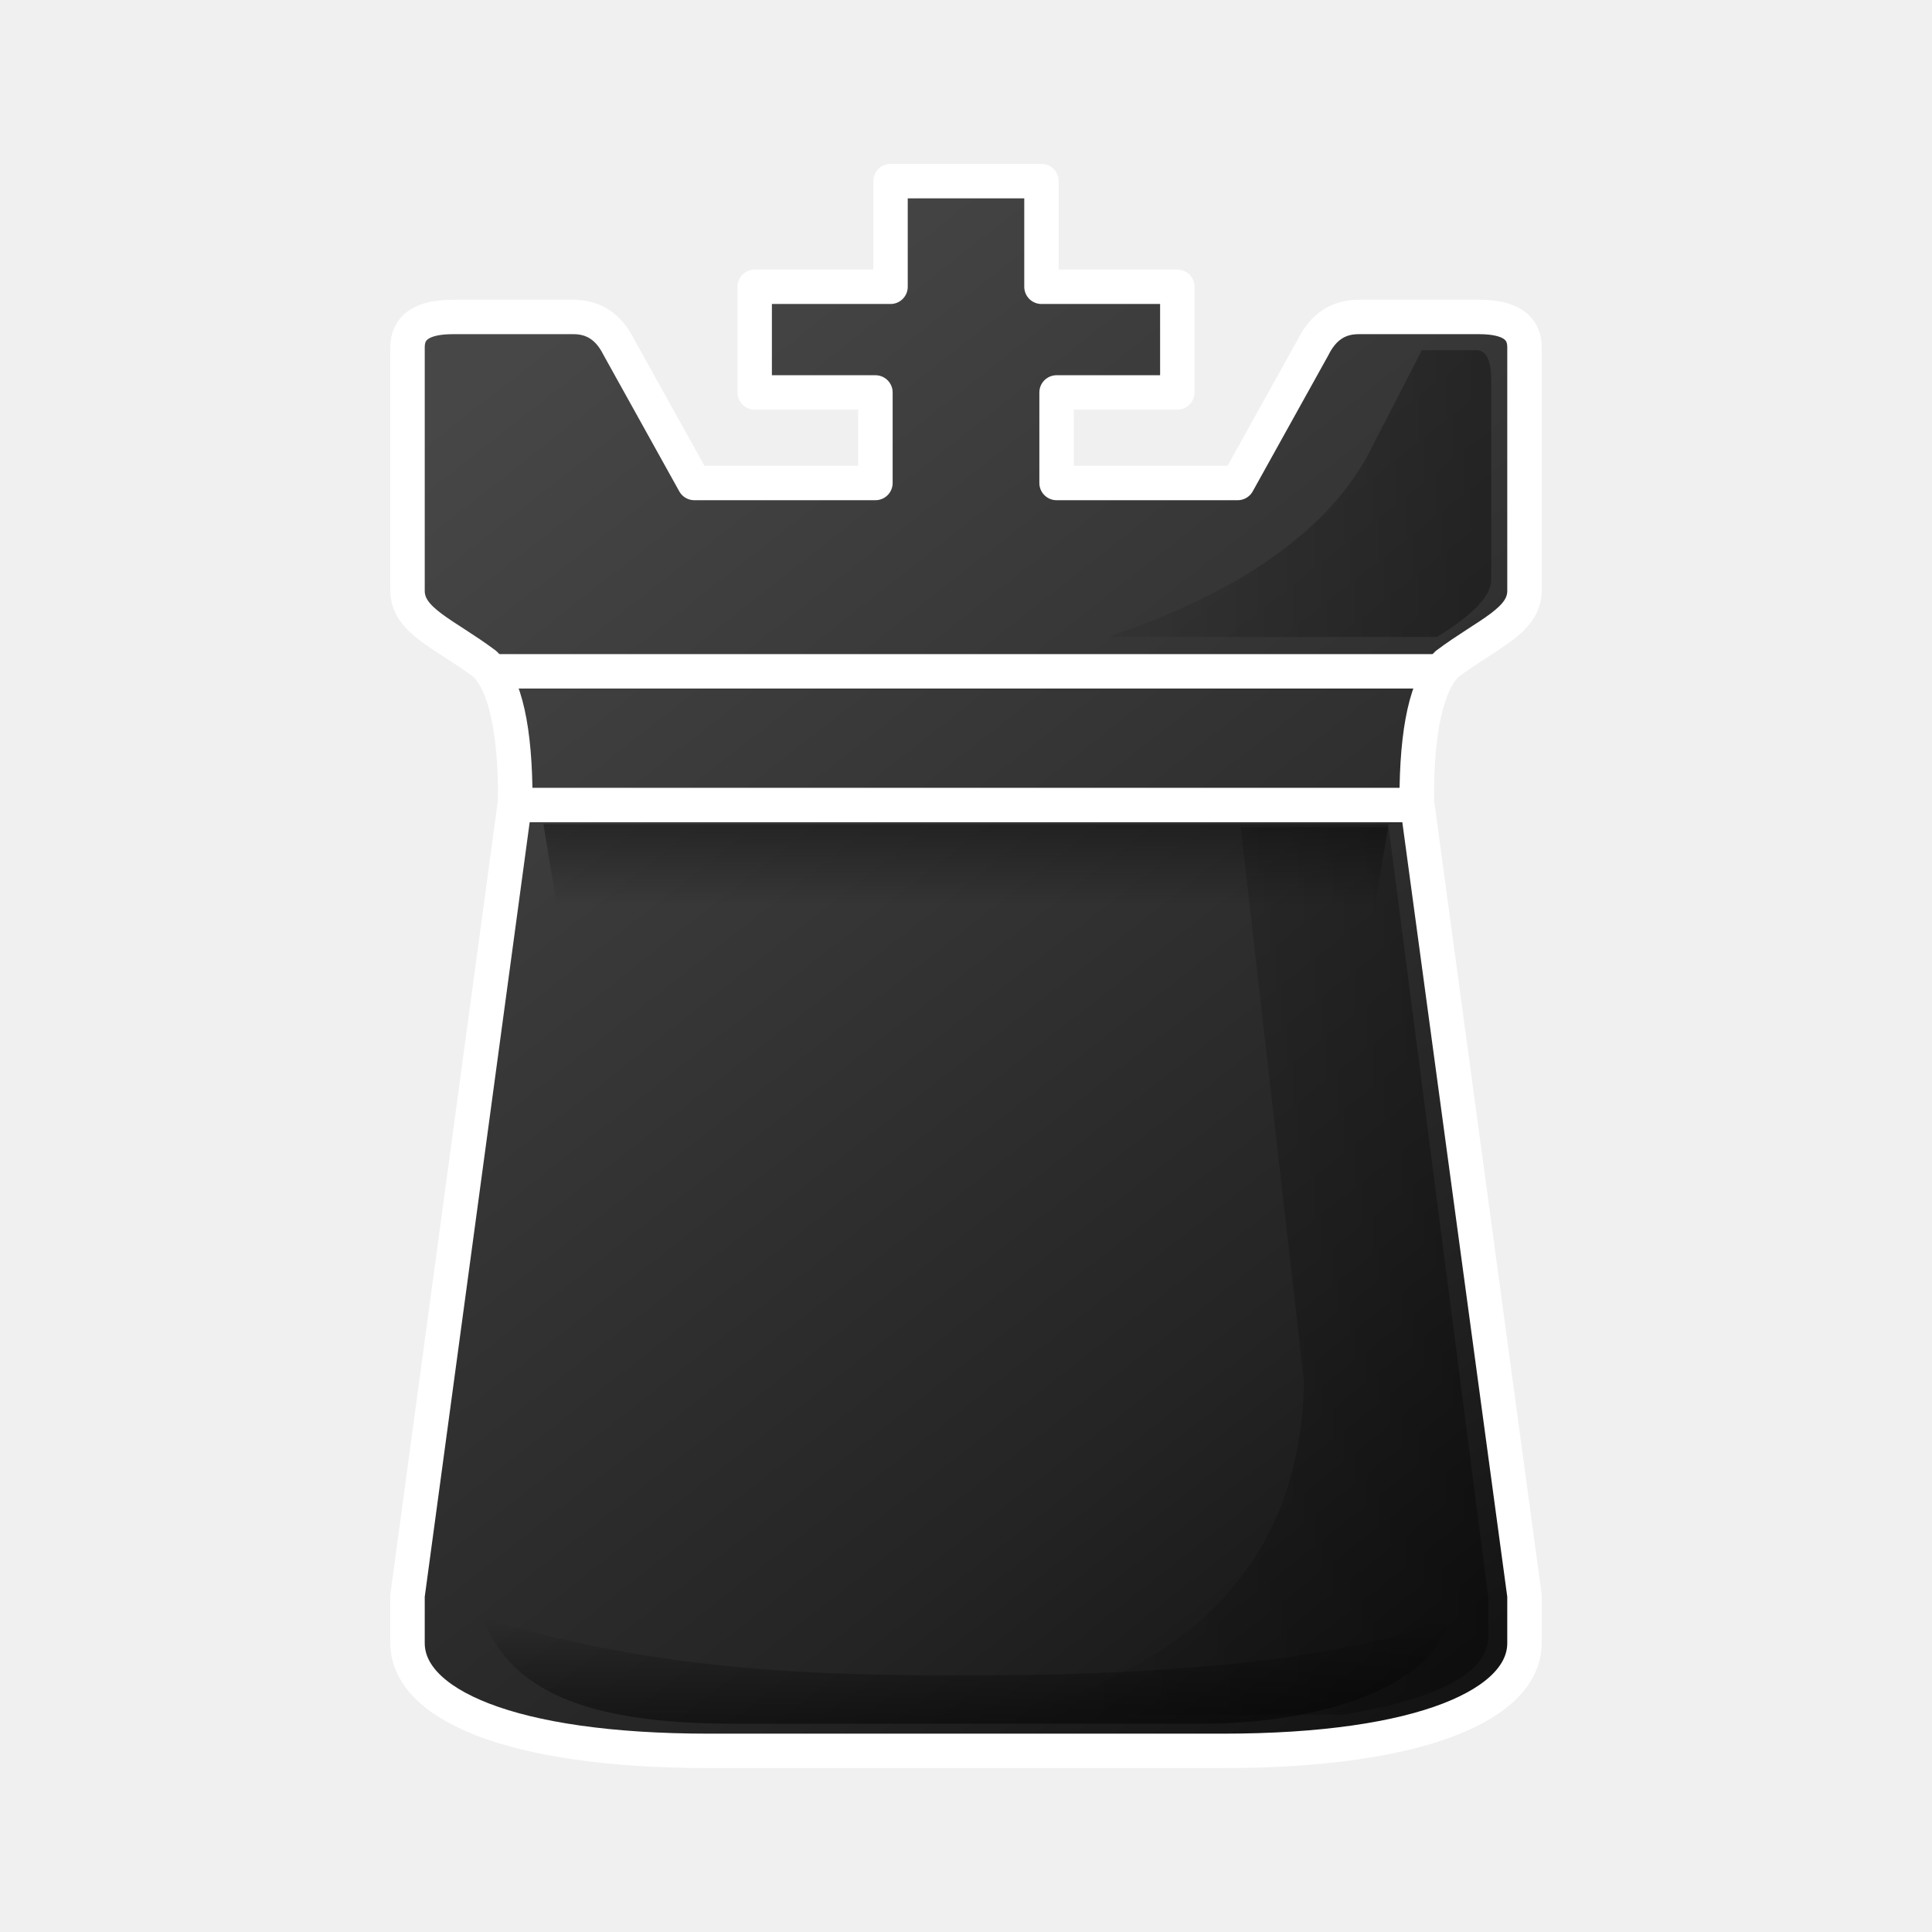
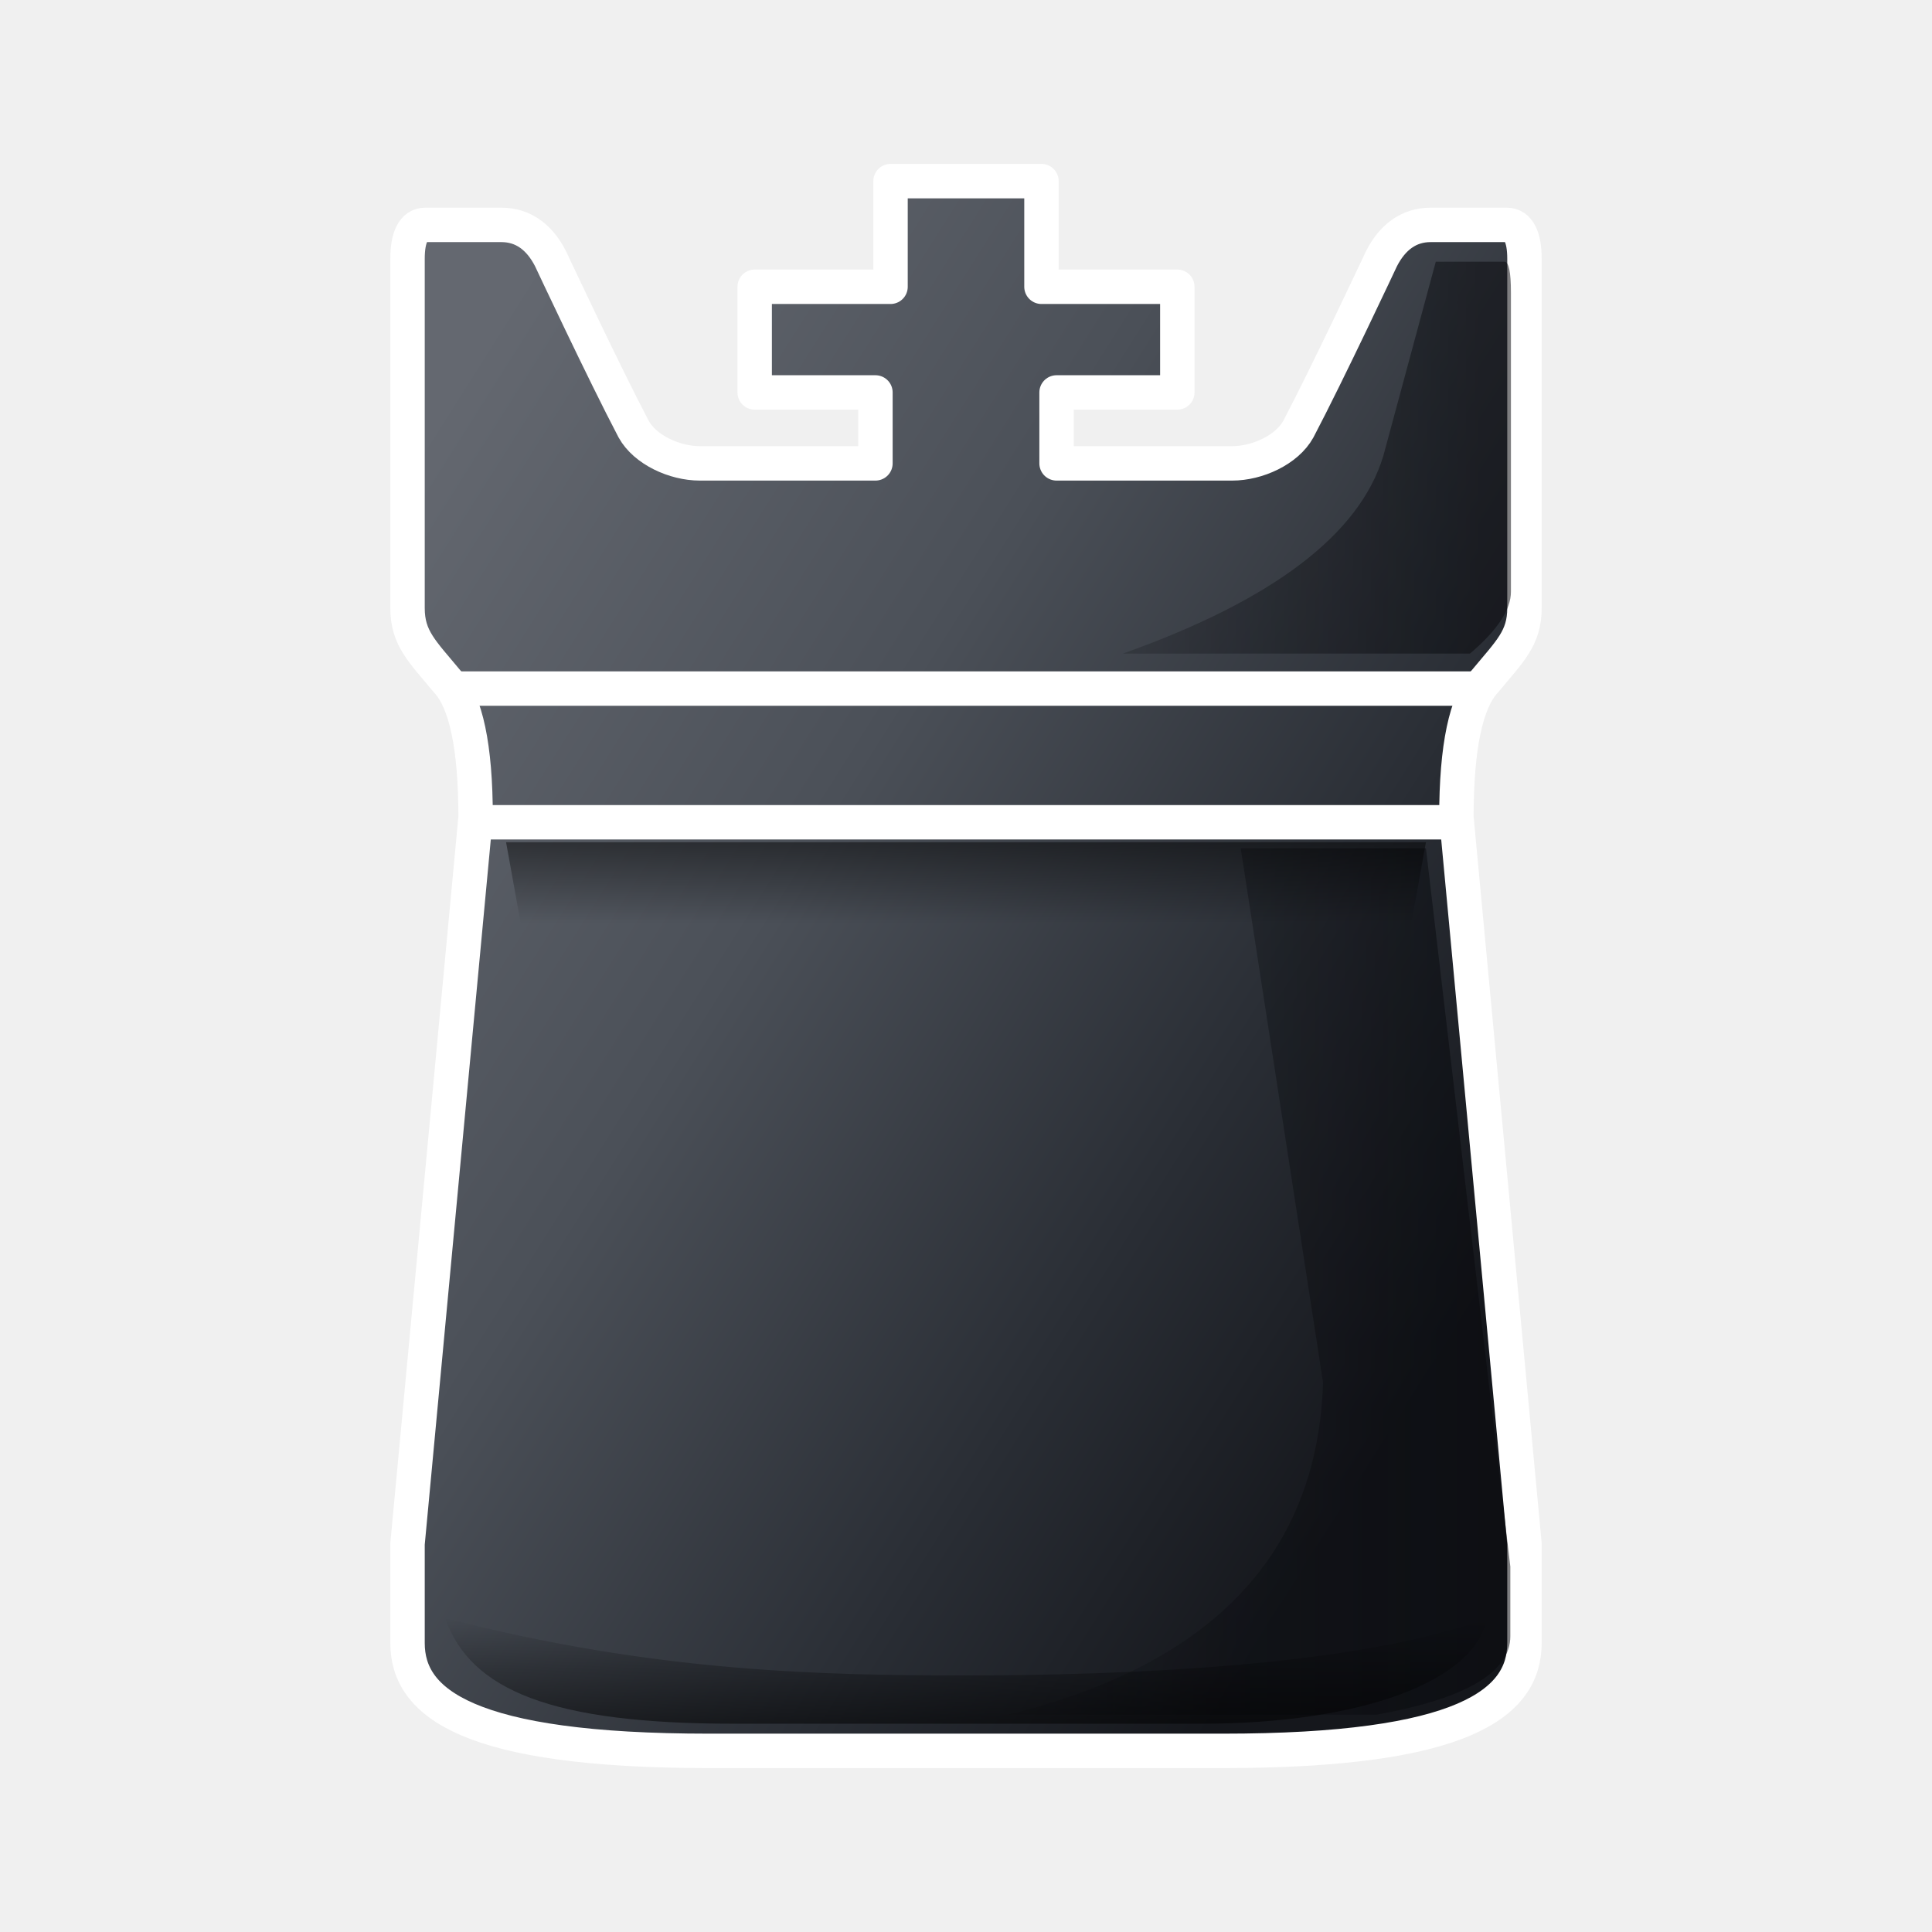
<svg xmlns="http://www.w3.org/2000/svg" width="64" height="64" viewBox="0 0 64 64">
  <defs>
-     <linearGradient id="surface" gradientUnits="userSpaceOnUse" x1="18" y1="11" x2="51" y2="53">
-       <stop offset="0" stop-color="#474747" />
-       <stop offset=".40" stop-color="#353535" />
-       <stop offset=".76" stop-color="#242424" />
-       <stop offset="1" stop-color="#141414" />
+     <linearGradient id="surface" gradientUnits="userSpaceOnUse" x1="13" y1="16" x2="51" y2="40">
+       <stop offset="0" stop-color="#646870" />
+       <stop offset=".40" stop-color="#4B5058" />
+       <stop offset=".76" stop-color="#292D34" />
+       <stop offset="1" stop-color="#15171C" />
    </linearGradient>
-     <linearGradient id="side-depth" gradientUnits="userSpaceOnUse" x1="34" y1="19" x2="49" y2="19">
-       <stop offset="0" stop-color="#000000" stop-opacity="0" />
-       <stop offset="1" stop-color="#000000" stop-opacity=".31" />
+     <linearGradient id="side-depth" gradientUnits="userSpaceOnUse" x1="30" y1="19" x2="49" y2="19">
+       <stop offset="0" stop-color="#07080C" stop-opacity="0" />
+       <stop offset="1" stop-color="#07080C" stop-opacity=".52" />
    </linearGradient>
    <linearGradient id="collar-depth" x1="0%" y1="0%" x2="0%" y2="100%">
-       <stop offset="0" stop-color="#000000" stop-opacity=".35" />
+       <stop offset="0" stop-color="#000000" stop-opacity=".46" />
      <stop offset="1" stop-color="#000000" stop-opacity="0" />
    </linearGradient>
    <linearGradient id="foot-depth" x1="0%" y1="0%" x2="0%" y2="100%">
      <stop offset="0" stop-color="#000000" stop-opacity="0" />
-       <stop offset="1" stop-color="#000000" stop-opacity=".46" />
+       <stop offset="1" stop-color="#000000" stop-opacity=".52" />
    </linearGradient>
  </defs>
-   <path id="silhouette" d="M13.5,11.5C13.5,10.833 14,10.5 15,10.5L19,10.5C19.667,10.5 20.167,10.833 20.5,11.5L23,16L29,16L29,13L25,13L25,9.5L29.5,9.5L29.5,6L34.5,6L34.5,9.5L39,9.5L39,13L35,13L35,16L41,16L43.5,11.5C43.833,10.833 44.333,10.5 45,10.5L49,10.5C50,10.5 50.5,10.833 50.5,11.5L50.5,19.571C50.5,20.571 49.262,21 47.929,22C47.262,22.667 46.929,24.167 46.929,26.5L50.5,52.857C50.5,52.857 50.5,54.429 50.5,54.429C50.5,56.429 47.167,58 40.5,58L23.5,58C16.833,58 13.5,56.429 13.5,54.429C13.5,54.429 13.5,52.857 13.5,52.857L17.071,26.5C17.071,24.167 16.738,22.667 16.071,22C14.738,21 13.5,20.571 13.5,19.571L13.5,11.5Z" fill="url(#surface)" fill-rule="nonzero" stroke="white" stroke-width="1.14" stroke-linejoin="round" />
+   <path id="silhouette" d="M 13.5 8.57 C 13.5 7.86 13.695 7.45 14.085 7.45 L 16.608 7.45 C 17.333 7.45 17.876 7.86 18.237 8.57 C 18.237 8.57 20.004 12.34 20.993 14.22 C 21.369 14.9 22.344 15.35 23.182 15.35 C 25.248 15.35 29 15.35 29 15.35 L 29 13 L 25 13 L 25 9.5 L 29.5 9.5 L 29.5 6 L 34.5 6 L 34.5 9.5 L 39 9.5 L 39 13 L 35 13 L 35 15.35 L 40.818 15.35 C 41.656 15.35 42.631 14.9 43.007 14.22 C 43.996 12.34 45.763 8.57 45.763 8.57 C 46.124 7.86 46.667 7.45 47.392 7.45 L 49.915 7.45 C 50.305 7.45 50.5 7.86 50.5 8.57 L 50.5 20.143 C 50.5 21.143 50.017 21.571 49.188 22.571 C 48.566 23.238 48.245 24.738 48.245 27.071 L 50.5 51.143 C 50.5 51.143 50.5 54.429 50.5 54.429 C 50.5 56.429 48.478 58 40.5 58 L 23.5 58 C 15.522 58 13.5 56.429 13.5 54.429 C 13.5 54.429 13.5 51.143 13.5 51.143 L 15.755 27.071 C 15.755 24.738 15.434 23.238 14.812 22.571 C 13.983 21.571 13.5 21.143 13.5 20.143 L 13.5 8.57 Z" fill="url(#surface)" fill-rule="nonzero" stroke="white" stroke-width="1.14" stroke-linejoin="round" />
  <g id="shadows">
-     <path id="crown-shadow" fill="url(#side-depth)" d="M 47.1 11.6 H 48.9 Q 49.4 11.6 49.4 12.6 V 19.2 Q 49.4 20 47.6 21.1 H 36.7 Q 43.2 18.9 45.3 15.1 Z" />
-     <path id="flank-shadow" fill="url(#side-depth)" d="M 41.1 27.4 H 46 L 49.3 52.9 V 54.2 Q 49.3 56 44.5 56.8 H 33.4 Q 43 54.3 43.2 45.8 Z" />
-     <path id="collar-shadow" fill="url(#collar-depth)" d="M 18 27.3 H 46 Q 45.75 28.8 45.55 30 H 18.45 Q 18.25 28.8 18 27.3 Z" />
-     <path id="foot-shadow" fill="url(#foot-depth)" d="M 16 53.6 C 21.9 55.4 27.3 55.5 32 55.5 C 37.2 55.5 44.1 55.2 48 53.6 C 47.6 55.7 44.1 57.1 39.8 57.1 H 24.3 C 19.4 57.1 16.9 56 16 53.6 Z" />
+     <path id="crown-shadow" fill="url(#side-depth)" d="M 47.562 8.67 H 49.837 Q 50.052 8.67 50.052 9.69 V 19.6 Q 50.052 20.5 48.695 21.65 H 37.2 Q 44.649 19 45.825 15.1 Z" />
+     <path id="flank-shadow" fill="url(#side-depth)" d="M 41.1 28.1 H 47.236 L 50.032 51.9 V 54.2 Q 50.032 56 45.607 56.8 H 33.4 Q 43.554 54.3 43.828 45.8 Z" />
+     <path id="collar-shadow" fill="url(#collar-depth)" d="M 16.764 27.9 H 47.236 Q 46.965 29.4 46.748 30.6 H 17.252 Q 17.035 29.4 16.764 27.9 Z" />
+     <path id="foot-shadow" fill="url(#foot-depth)" d="M 14.746 53.6 C 21.679 55.4 27.3 55.5 32 55.5 C 37.2 55.5 45.06 55.2 49.254 53.6 C 48.881 55.7 45.06 57.1 39.8 57.1 H 24.3 C 18.284 57.1 15.585 56 14.746 53.6 Z" />
  </g>
-   <path id="collar" d="M16.071,22L47.929,22M16.5,26.429L47.5,26.429" transform="matrix(1,0,0,1,0,0.238432)" fill="none" stroke="white" stroke-width="1.14" stroke-linejoin="miter" />
+   <path id="collar" d="M 14.812 22 L 49.188 22 M 15.212 26.429 L 48.788 26.429" transform="matrix(1,0,0,1,0,0.80986)" fill="none" stroke="white" stroke-width="1.14" stroke-linejoin="miter" />
</svg>
